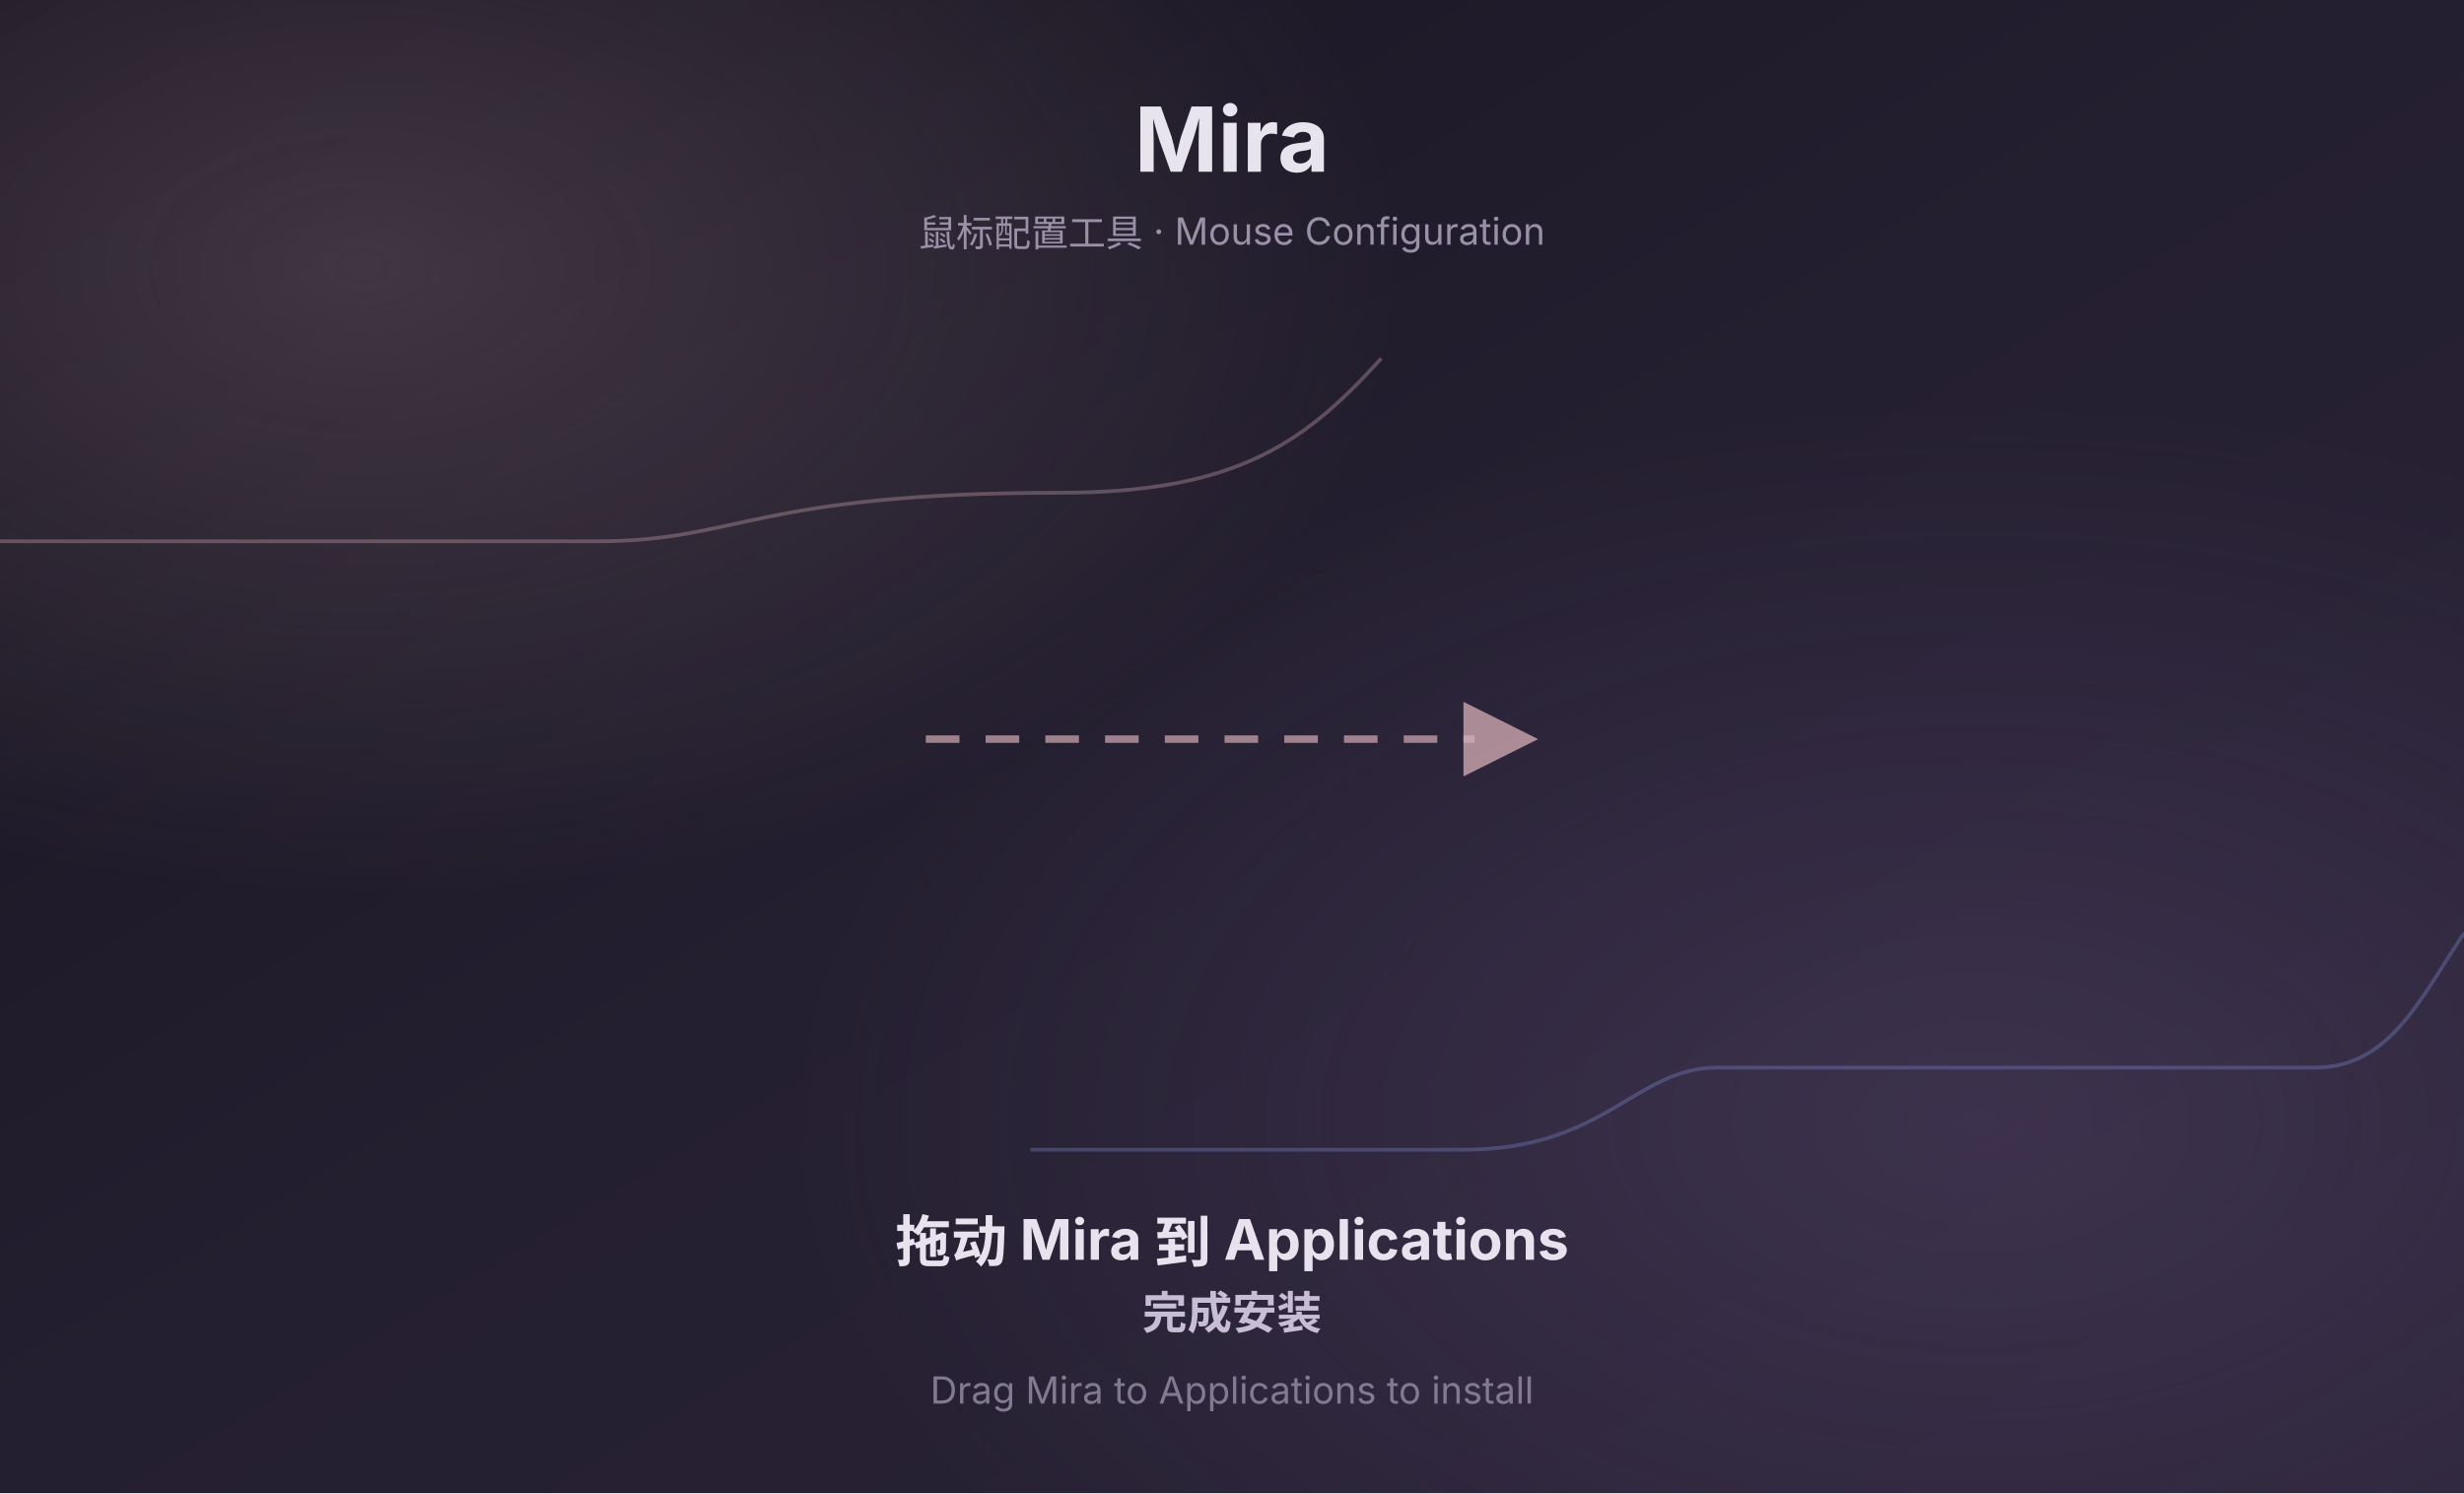
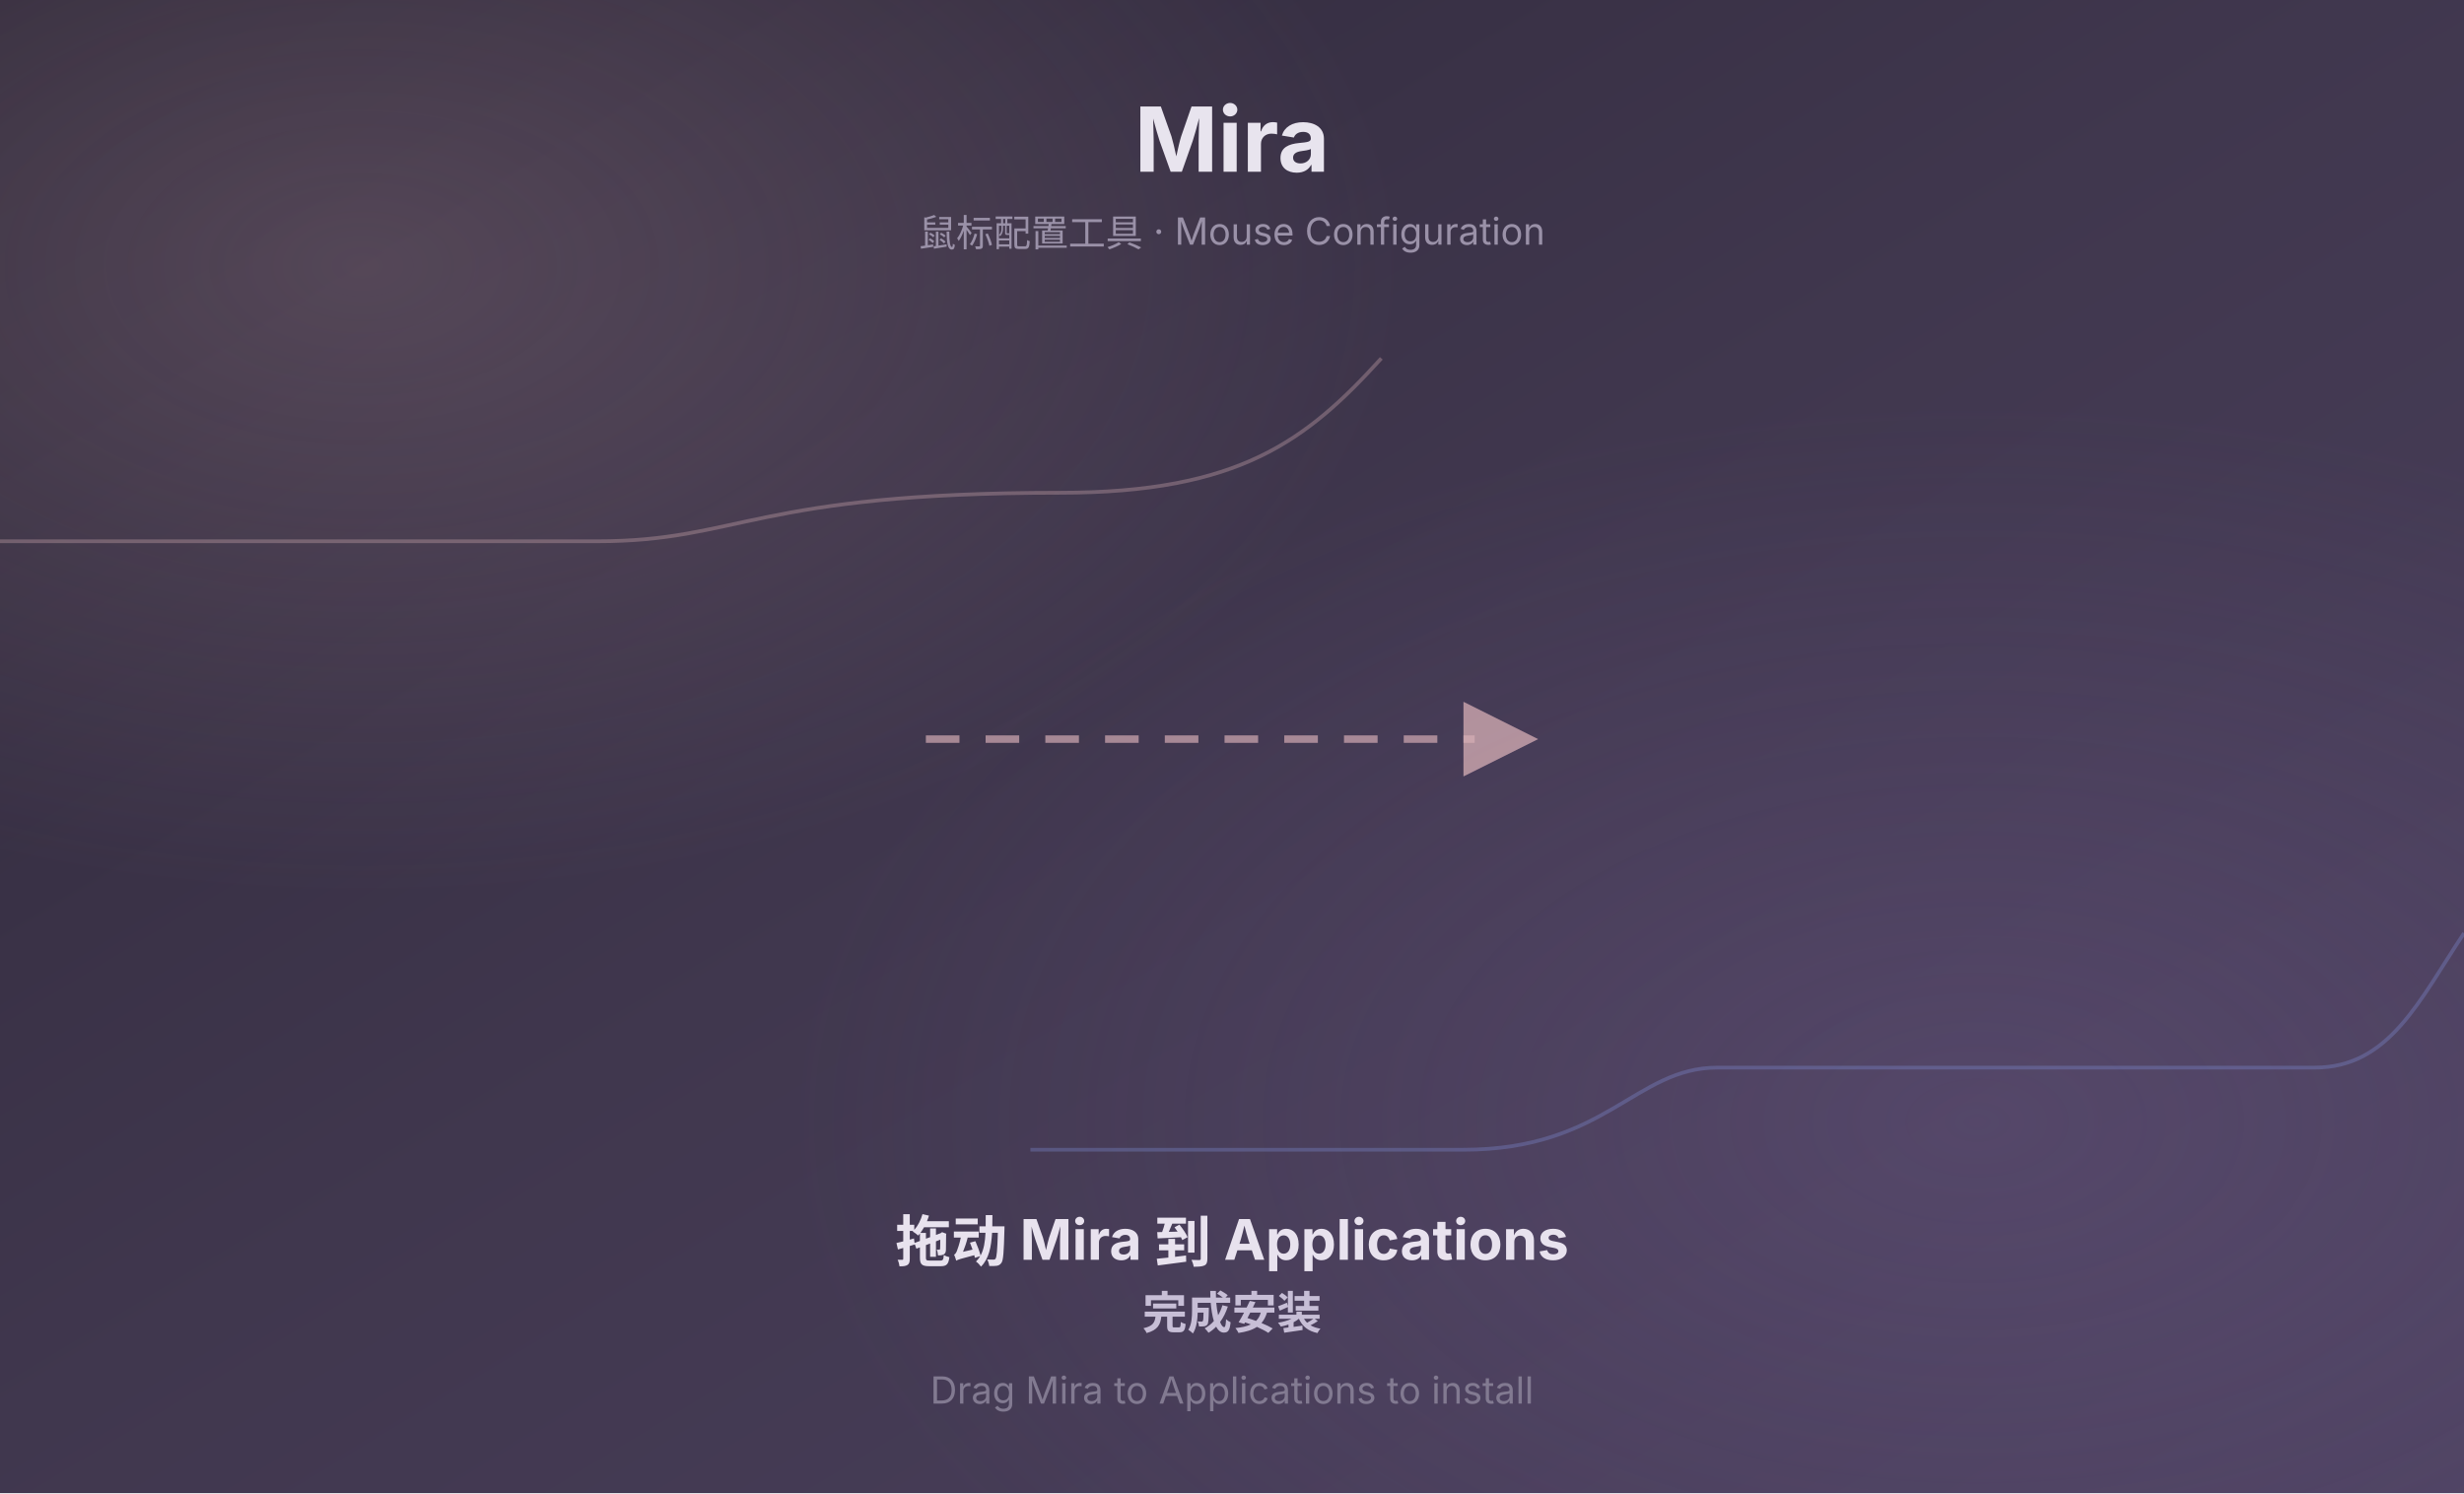
<svg xmlns="http://www.w3.org/2000/svg" viewBox="0 0 660 400" width="660" height="400">
  <defs>
    <linearGradient id="bg" x1="0%" y1="0%" x2="100%" y2="100%">
-       <stop offset="0%" stop-color="#16131E" />
-       <stop offset="48%" stop-color="#241F30" />
-       <stop offset="100%" stop-color="#2A2336" />
+       <stop offset="0%" stop-color="#2D2738" />
+       <stop offset="48%" stop-color="#40374E" />
+       <stop offset="100%" stop-color="#4C415F" />
    </linearGradient>
    <radialGradient id="pink" cx="15%" cy="18%" r="42%">
      <stop offset="0%" stop-color="#D8B0B7" stop-opacity="0.20" />
      <stop offset="100%" stop-color="#D8B0B7" stop-opacity="0" />
    </radialGradient>
    <radialGradient id="violet" cx="80%" cy="75%" r="48%">
      <stop offset="0%" stop-color="#8068A0" stop-opacity="0.24" />
      <stop offset="100%" stop-color="#8068A0" stop-opacity="0" />
    </radialGradient>
  </defs>
  <rect width="660" height="400" fill="url(#bg)" />
  <rect width="660" height="400" fill="url(#pink)" />
  <rect width="660" height="400" fill="url(#violet)" />
  <path d="M0 145 H160 C198 145 202 132 284 132 C332 132 350 118 370 96" fill="none" stroke="#D8B0B7" stroke-opacity="0.33" stroke-width="1" />
  <path d="M276 308 H392 C430 308 438 286 460 286 H620 C640 286 648 268 660 250" fill="none" stroke="#8091DC" stroke-opacity="0.32" stroke-width="1" />
  <g font-family="-apple-system, BlinkMacSystemFont, 'PingFang SC', system-ui, sans-serif" text-anchor="middle">
    <text x="330" y="46" font-size="24" font-weight="700" fill="#E8E4EE">Mira</text>
    <text x="330" y="66" font-size="10" fill="#9A91A8">鼠标配置工具 · Mouse Configuration</text>
    <line x1="248" y1="198" x2="395" y2="198" stroke="#D8B0B7" stroke-opacity="0.67" stroke-width="2" stroke-dasharray="9 7" />
    <polygon points="412,198 392,188 392,208" fill="#D8B0B7" fill-opacity="0.74" />
    <text x="330" y="338" font-size="15" font-weight="700" fill="#E8E2EE">拖动 Mira 到 Applications</text>
    <text x="330" y="356" font-size="12" font-weight="600" fill="#C7BED6">完成安装</text>
    <text x="330" y="376" font-size="10" fill="#827A91">Drag Mira to Applications to install</text>
  </g>
</svg>
